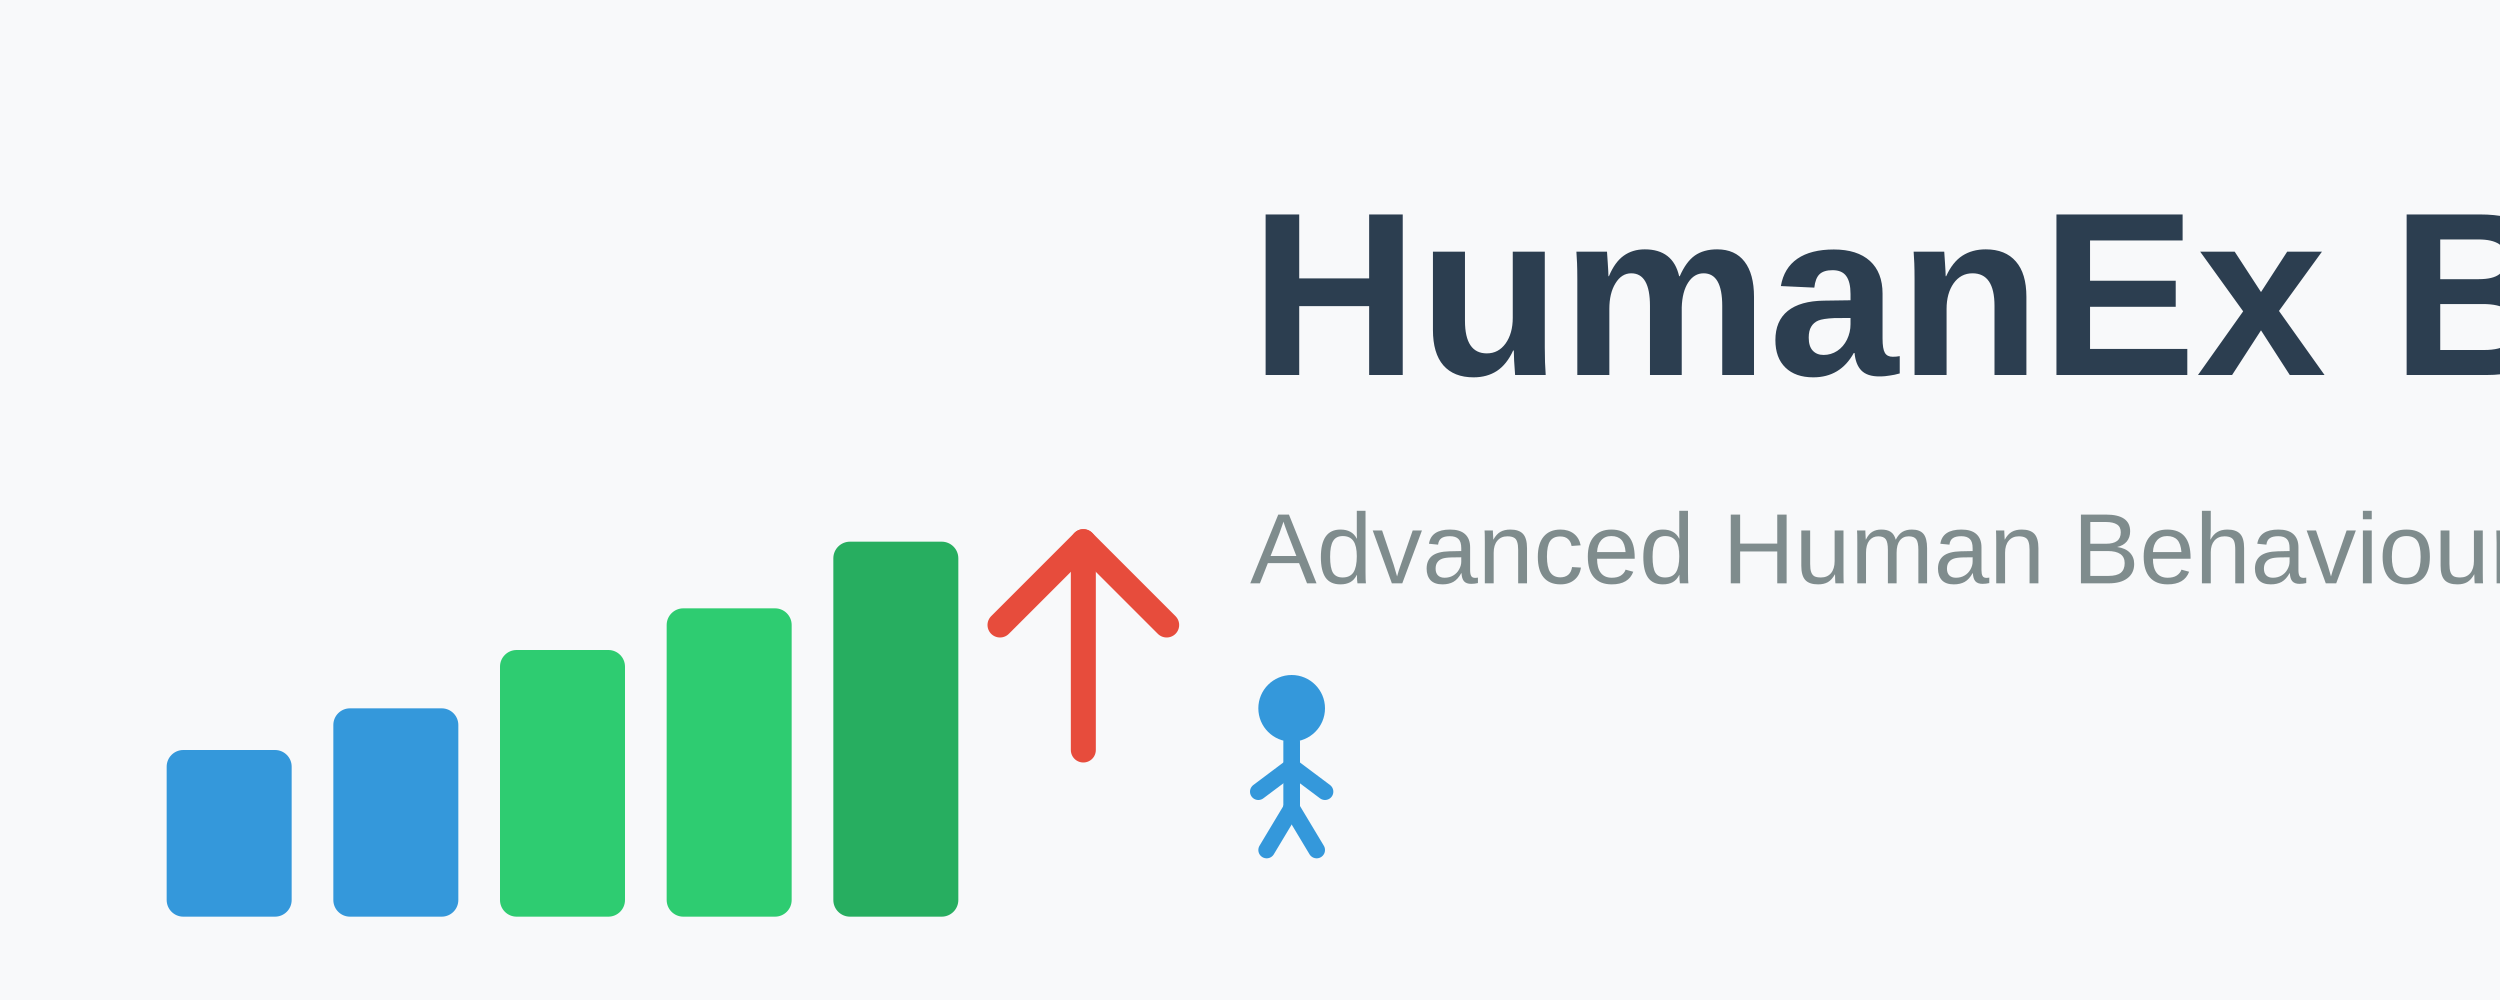
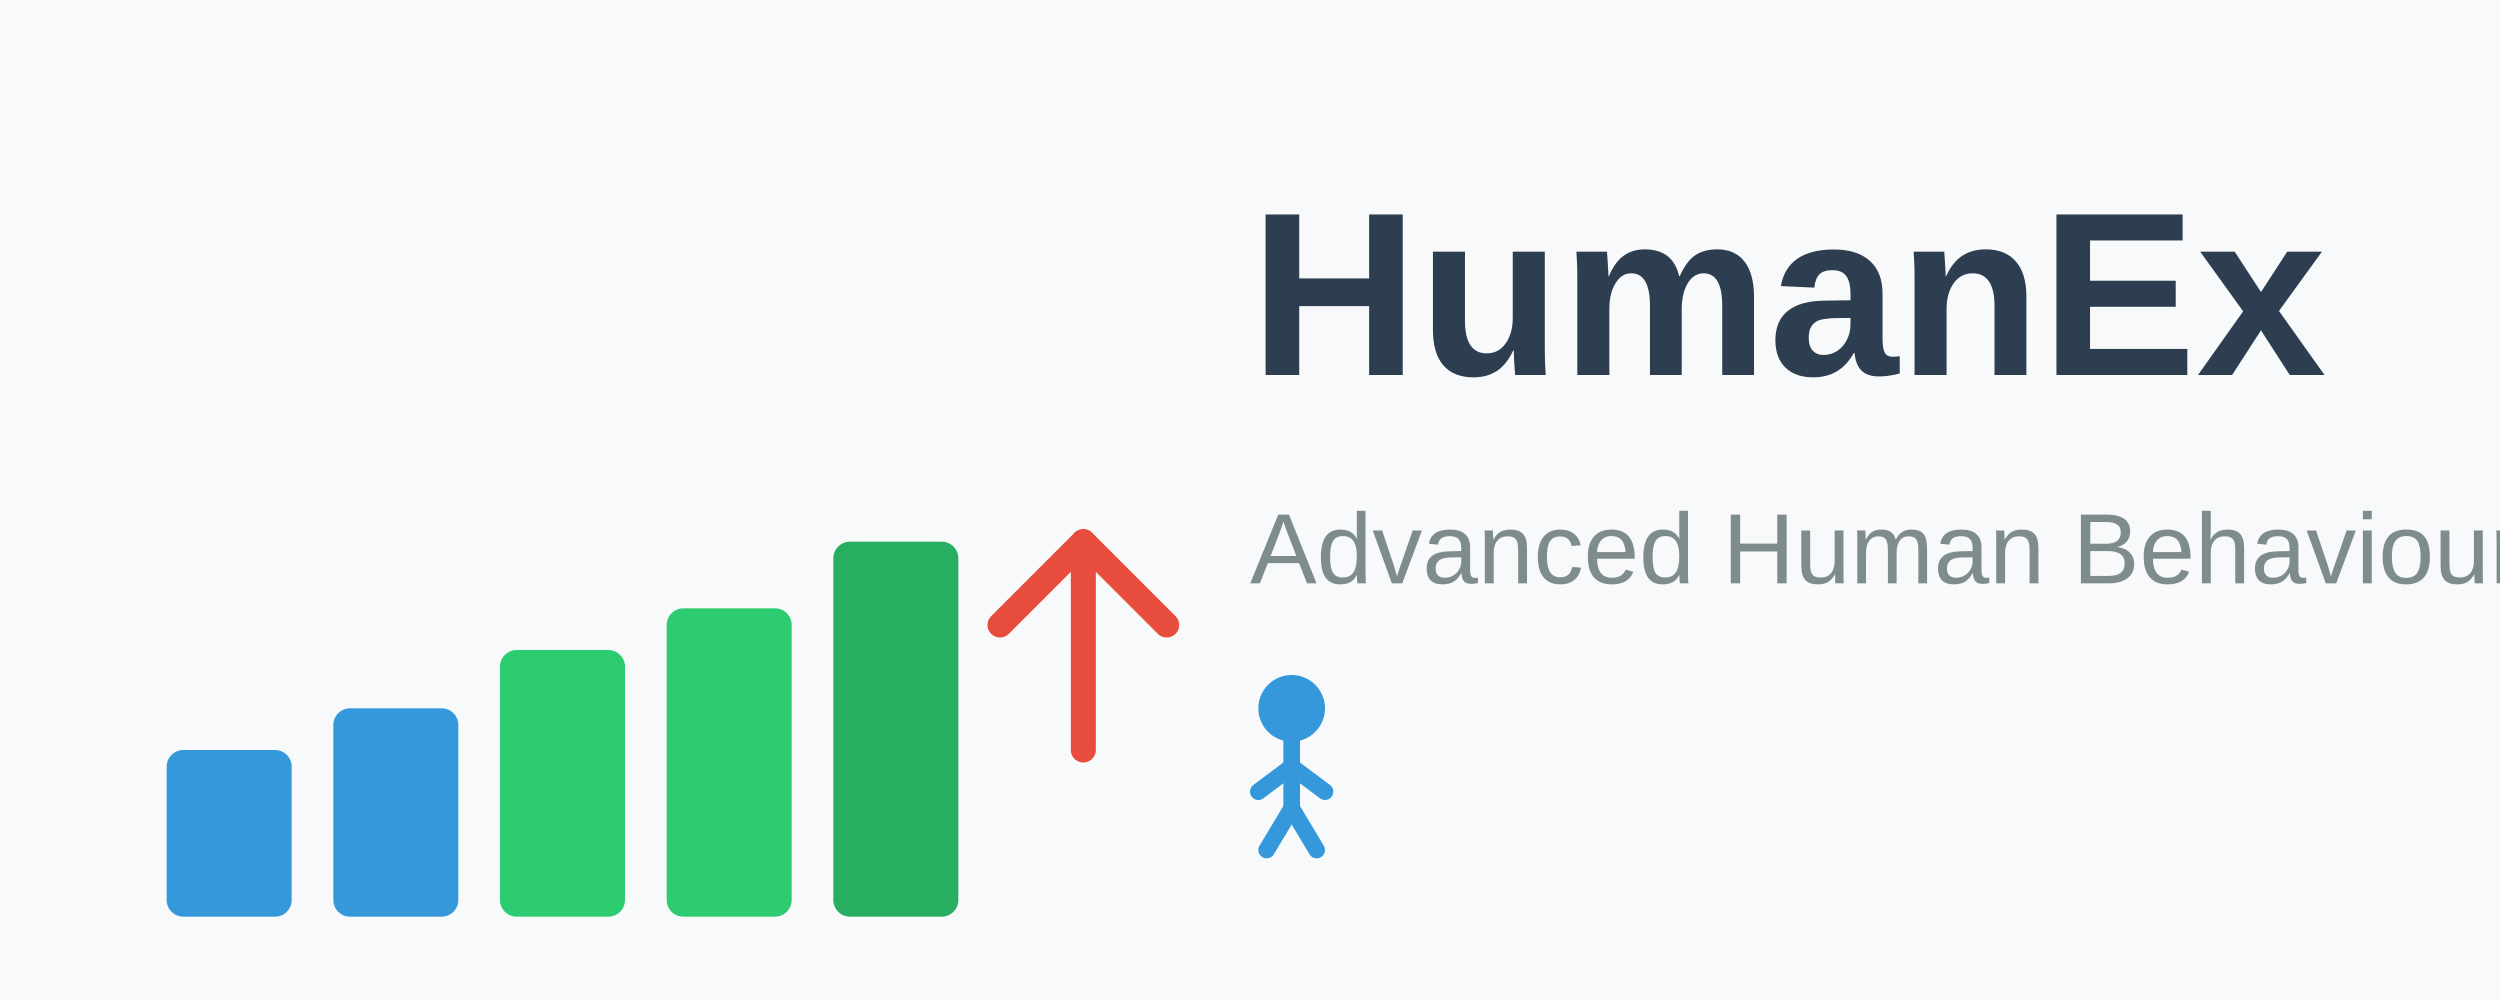
<svg xmlns="http://www.w3.org/2000/svg" width="300" height="120" viewBox="0 0 300 120">
  <rect width="300" height="120" fill="#f8f9fa" />
  <g transform="translate(20, 70)">
    <rect x="0" y="20" width="15" height="20" fill="#3498db" rx="2" />
    <rect x="20" y="15" width="15" height="25" fill="#3498db" rx="2" />
    <rect x="40" y="8" width="15" height="32" fill="#2ecc71" rx="2" />
    <rect x="60" y="3" width="15" height="37" fill="#2ecc71" rx="2" />
    <rect x="80" y="-5" width="15" height="45" fill="#27ae60" rx="2" />
    <path d="M 100 5 L 110 -5 L 120 5" stroke="#e74c3c" stroke-width="3" fill="none" stroke-linecap="round" stroke-linejoin="round" />
    <line x1="110" y1="-5" x2="110" y2="20" stroke="#e74c3c" stroke-width="3" stroke-linecap="round" />
  </g>
  <text x="150" y="45" font-family="Arial, sans-serif" font-size="28" font-weight="bold" fill="#2c3e50">
-     HumanEx Bot
+     HumanEx
  </text>
  <text x="150" y="70" font-family="Arial, sans-serif" font-size="12" fill="#7f8c8d">
    Advanced Human Behaviour Simulation
  </text>
  <g transform="translate(155, 85)">
    <circle cx="0" cy="0" r="4" fill="#3498db" />
    <line x1="0" y1="4" x2="0" y2="12" stroke="#3498db" stroke-width="2" stroke-linecap="round" />
    <line x1="0" y1="7" x2="-4" y2="10" stroke="#3498db" stroke-width="2" stroke-linecap="round" />
    <line x1="0" y1="7" x2="4" y2="10" stroke="#3498db" stroke-width="2" stroke-linecap="round" />
    <line x1="0" y1="12" x2="-3" y2="17" stroke="#3498db" stroke-width="2" stroke-linecap="round" />
    <line x1="0" y1="12" x2="3" y2="17" stroke="#3498db" stroke-width="2" stroke-linecap="round" />
  </g>
</svg>
